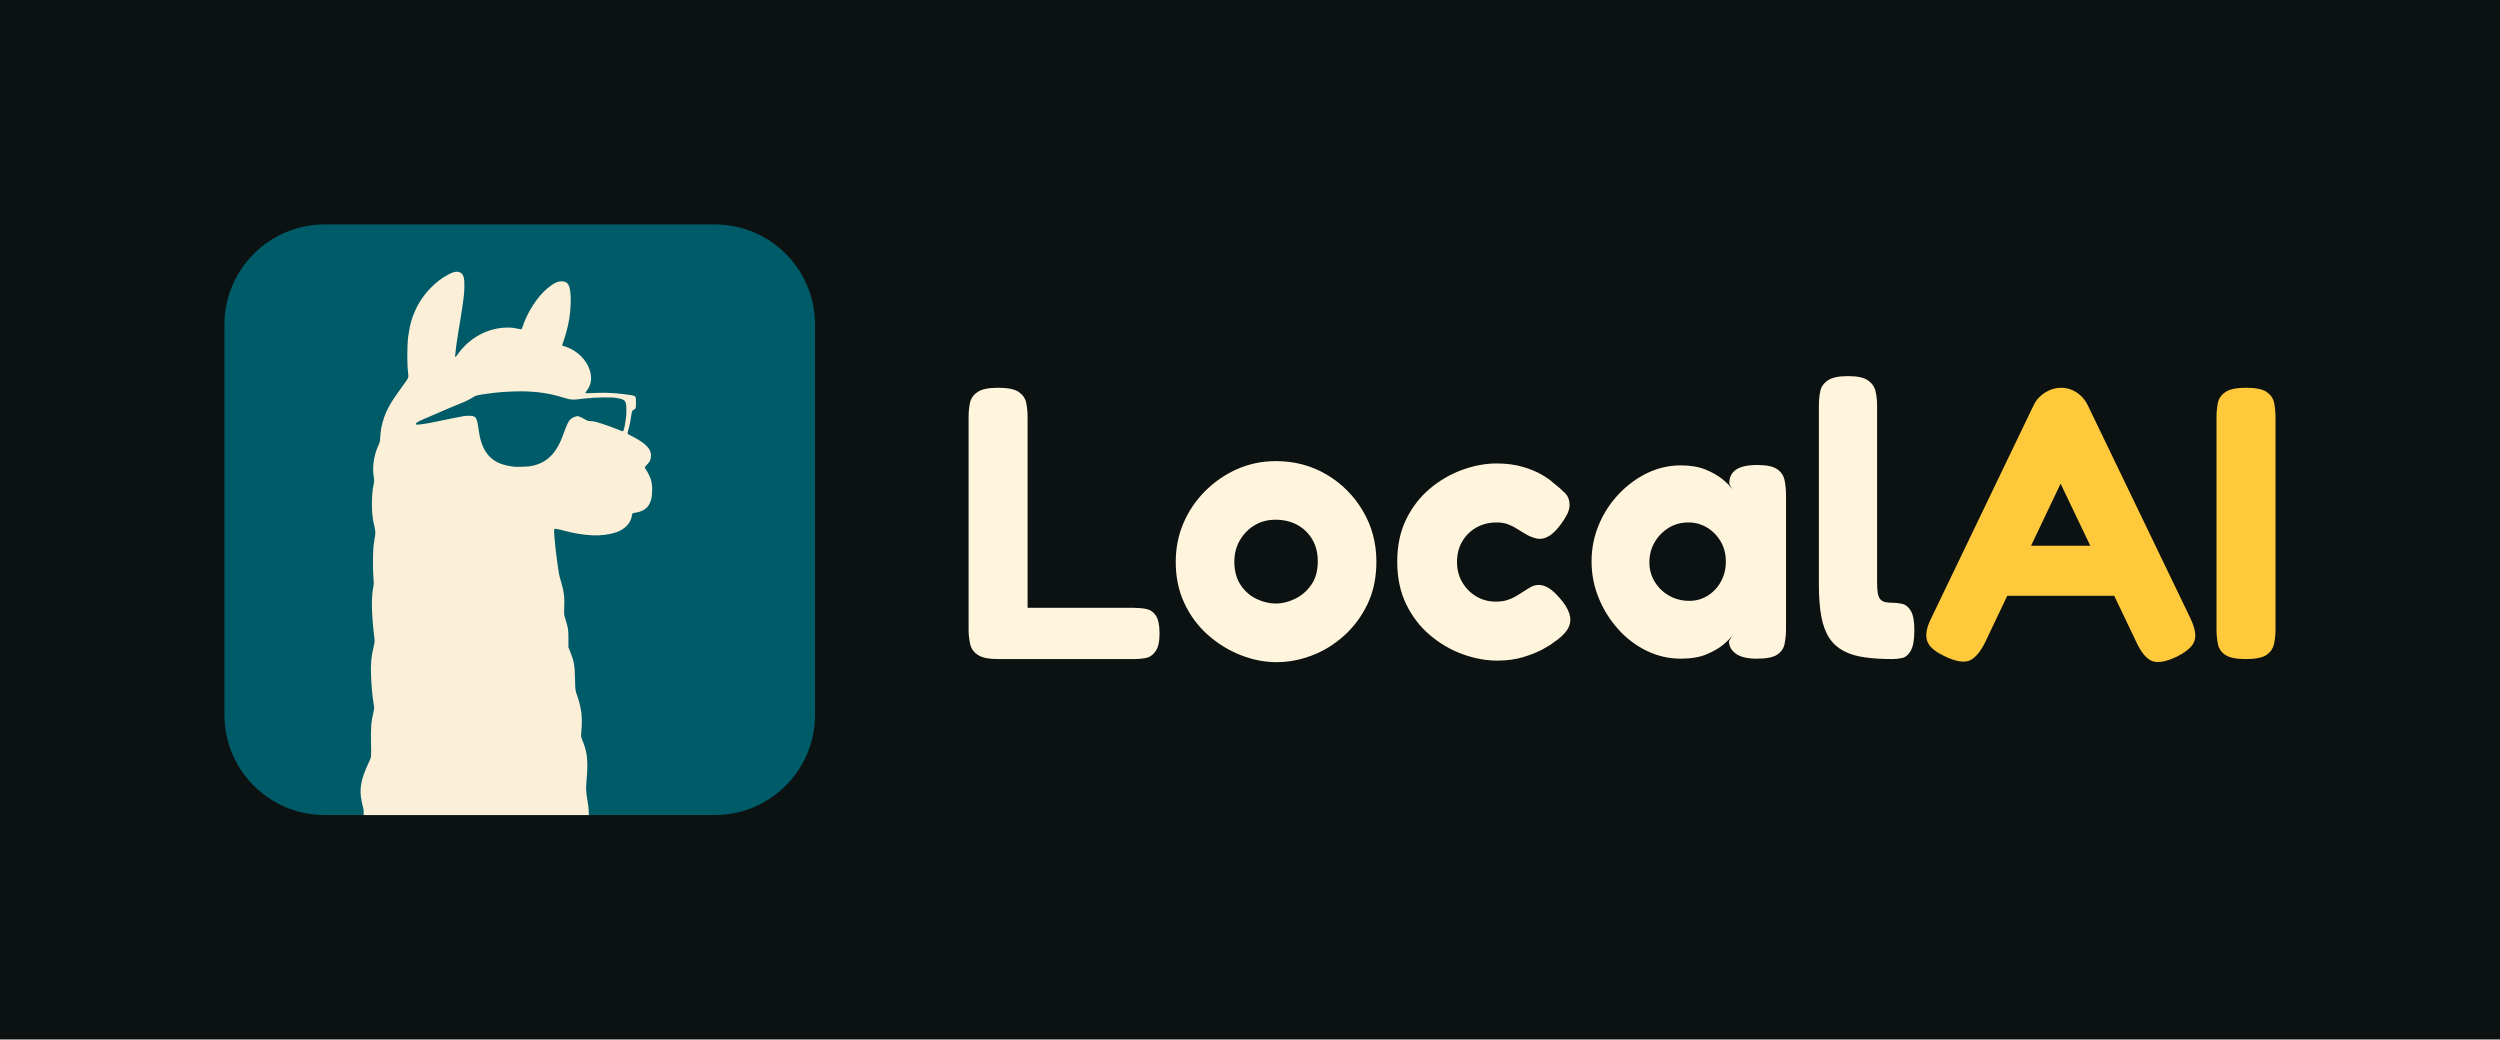
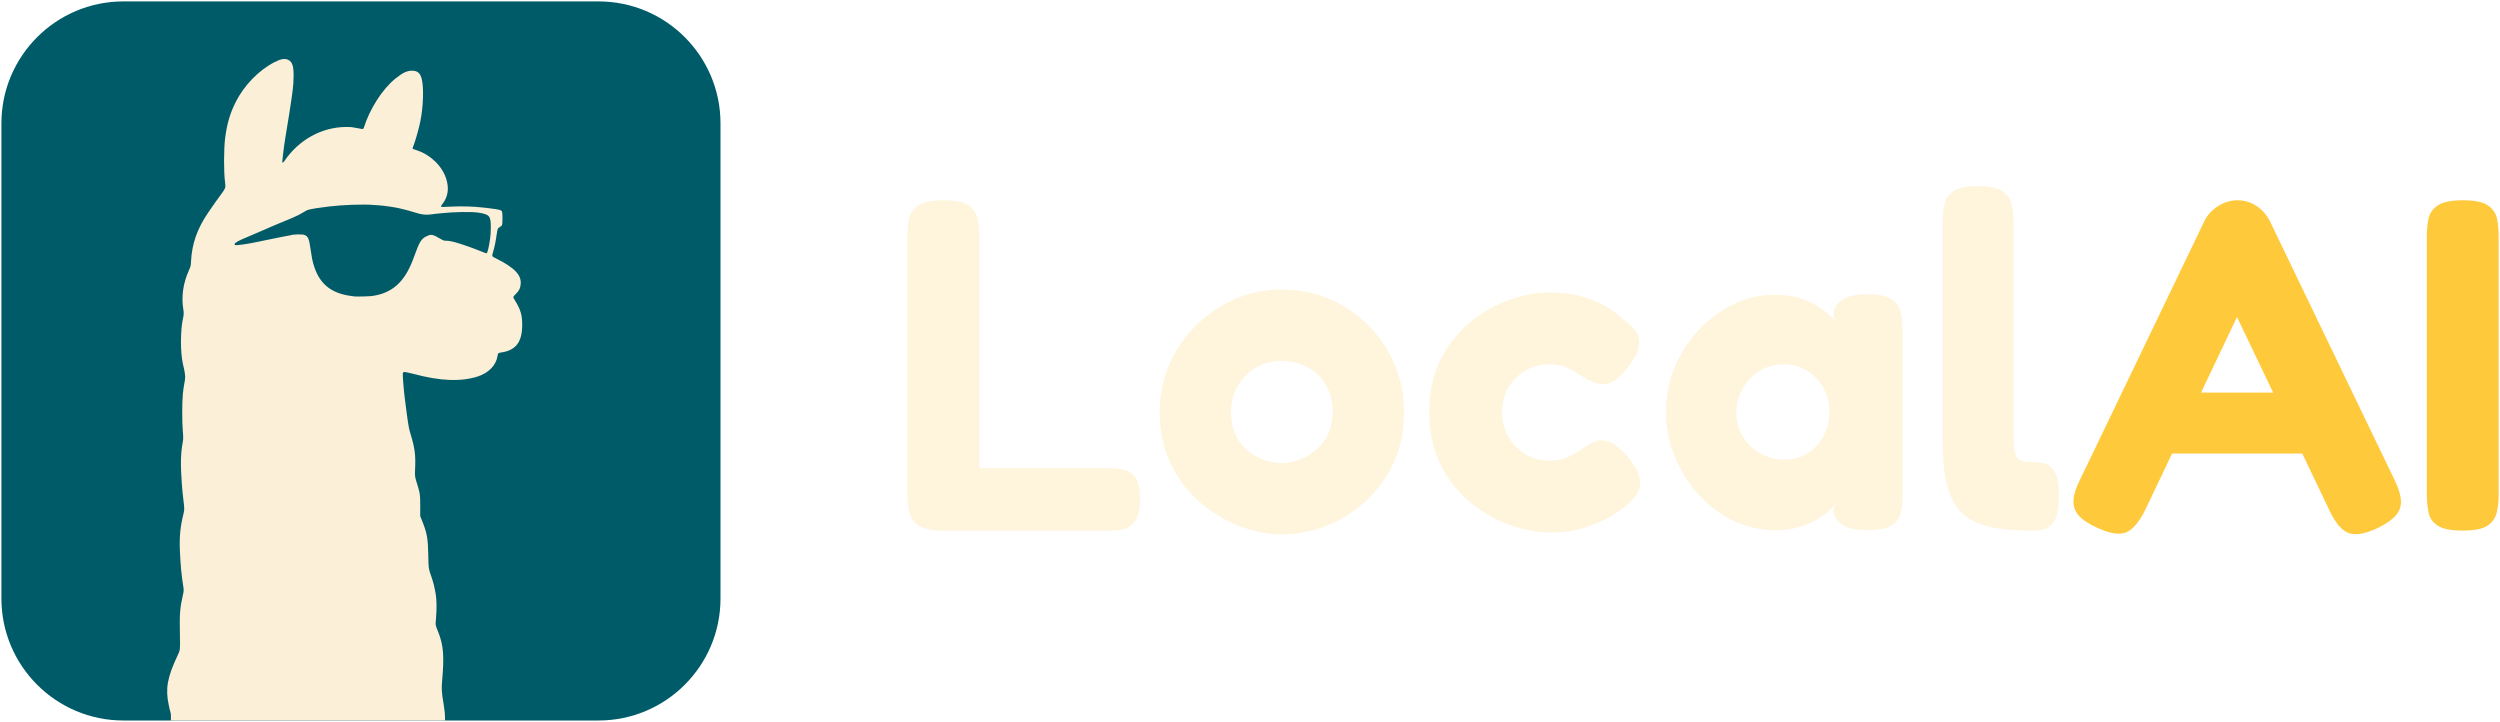
- <svg xmlns="http://www.w3.org/2000/svg" viewBox="-389.1 -389.1 4334.4 1802.2">
-   <rect x="-389.1" y="-389.1" width="4334.4" height="1802.2" fill="#0c1211" />
+ <svg xmlns="http://www.w3.org/2000/svg" viewBox="-2 -2 3560 1028">
  <rect width="1024" height="1024" rx="173.8" fill="#005b69" />
  <path fill="#fcefd7" fill-rule="evenodd" d="M241.4 1019.5C241.5 1015.7 241.4 1014.5 240.8 1012.6C239.4 1007.4 239.0 1005.5 238.2 1001.5C233.4 978.5 236.2 962.6 250.8 931.6C254.7 923.2 254.6 924.0 254.2 901.8C253.6 871.9 254.2 863.9 258.5 845.1C259.7 840.0 259.8 838.0 259.1 833.9C256.4 816.7 255.1 803.6 254.2 782.7C253.3 762.3 254.7 748.2 259.2 730.0C260.7 724.1 260.7 722.6 259.4 711.9C258.1 701.1 257.5 695.3 256.9 686.7C254.9 659.3 255.3 643.2 258.2 628.1C259.0 624.0 259.1 620.4 258.4 612.8C257.2 600.1 257.2 571.2 258.4 558.7C258.7 555.5 260.1 545.3 260.3 545.0C260.7 544.4 261.8 536.5 261.7 534.5C261.7 532.5 260.7 525.1 260.3 524.5C260.3 524.4 260.0 523.3 259.8 522.1C259.5 520.9 258.9 518.1 258.4 515.9C254.7 499.6 254.8 467.6 258.7 451.0C259.7 446.5 259.9 443.1 259.1 438.9C256.0 420.4 258.7 401.3 267.2 382.5C269.6 377.1 269.7 376.7 270.0 370.5C271.3 344.8 278.8 323.6 294.8 300.2C295.9 298.7 298.6 294.7 301.0 291.3C303.3 287.8 307.3 282.2 309.9 278.8C319.4 266.0 319.6 265.6 318.5 257.8C316.5 242.8 316.6 209.3 318.7 193.8C321.4 173.6 325.6 159.4 333.6 143.4C345.4 119.8 366.4 98.1 388.5 86.7C397.6 81.9 403.6 80.9 408.4 83.2C414.6 86.3 416.5 92.7 416.0 109.1C415.7 120.9 415.0 127.0 410.5 156.0C410.0 159.2 409.5 162.7 409.3 163.7C409.2 164.8 408.4 169.7 407.5 174.7C406.7 179.7 405.7 185.5 405.4 187.5C405.1 189.6 404.6 192.4 404.4 193.8C403.4 199.4 401.7 211.6 401.1 217.5C400.9 219.9 400.5 222.8 400.4 223.9C399.4 230.4 400.2 231.3 403.1 227.1C423.8 196.8 456.2 179.0 491.0 178.8C497.9 178.8 499.0 178.9 507.7 180.6C509.8 181.0 512.2 181.4 512.9 181.6C514.7 181.9 515.6 181.5 516.1 179.9C524.4 153.2 542.5 125.0 560.7 110.2C571.5 101.5 577.4 98.7 584.8 98.7C592.5 98.7 596.5 102.1 598.6 110.6C601.6 122.9 600.8 149.5 596.7 170.1C594.6 180.9 589.9 197.3 587.0 204.9C585.9 207.4 585.5 208.9 585.6 209.4C585.8 210.2 585.8 210.2 591.3 211.9C610.8 218.2 627.4 234.1 633.3 252.3C637.8 266.1 636.1 278.0 628.0 288.6C624.6 293.1 624.3 293.0 636.4 292.4C655.8 291.4 671.7 291.9 686.4 293.6C688.3 293.9 690.8 294.1 691.9 294.2C699.8 295.0 709.3 296.5 711.0 297.5C713.2 298.6 713.5 300.0 713.5 308.8C713.5 318.5 713.3 319.3 709.9 321.2C706.5 323.2 706.5 323.3 705.2 332.3C703.6 343.3 702.4 349.0 700.0 357.3C698.3 363.1 698.2 363.0 704.3 366.0C731.0 379.3 741.0 389.9 739.4 403.2C738.7 408.9 737.3 411.8 732.5 416.6C728.2 421.0 728.2 420.7 731.2 425.6C739.4 439.0 741.7 446.6 741.6 460.7C741.6 485.2 732.5 497.0 711.3 500.0C707.3 500.6 707.1 500.8 706.4 505.4C704.3 518.2 693.7 529.1 678.6 534.0C654.5 541.8 624.9 540.7 586.7 530.4C583.7 529.6 579.5 528.6 577.4 528.2C571.1 527.0 571.1 526.8 572.0 539.9C572.9 553.2 574.4 566.9 577.5 589.1C579.9 606.1 580.4 608.8 582.9 616.9C588.8 636.5 590.0 646.1 589.1 665.8C588.7 675.4 588.8 676.6 590.6 682.5C596.3 701.1 596.4 701.5 596.4 719.3L596.4 733.0L599.3 740.2C606.2 757.5 607.4 764.5 607.9 789.3C608.2 807.0 608.2 807.7 611.8 817.7C613.5 822.6 614.9 827.3 615.6 830.1C618.8 843.9 619.2 847.2 619.6 858.2C619.8 863.9 619.5 871.7 618.7 881.1C618.0 888.3 617.8 887.4 622.3 898.7C629.5 917.0 630.7 932.5 627.6 967.2C626.6 978.6 626.9 984.2 629.3 998.0C630.9 1007.2 631.7 1014.3 631.7 1020.2L631.7 1024.0L436.5 1024.0L241.4 1024.0L241.4 1019.5ZM527.8 419.5C555.9 415.7 573.7 400.0 585.7 368.7C588.1 362.5 589.2 359.4 591.2 354.1C596.4 340.4 599.5 336.5 607.8 333.4C612.5 331.5 615.0 332.2 624.6 337.8C629.3 340.5 630.2 340.8 633.2 340.8C636.5 340.8 641.3 341.6 645.2 342.7C655.5 345.6 673.0 351.7 684.2 356.4C688.6 358.3 690.6 358.9 691.1 358.5C692.3 357.8 694.3 349.2 695.7 339.5C696.7 332.0 696.9 329.4 696.9 321.9C696.9 305.4 695.3 303.4 679.4 300.8C670.0 299.3 644.4 299.7 626.9 301.6C625.3 301.7 621.7 302.1 618.9 302.4C616.0 302.8 612.7 303.1 611.6 303.3C604.8 304.3 597.9 303.6 590.0 300.9C583.5 298.8 575.9 296.8 567.1 294.7C559.4 293.0 546.9 291.1 538.8 290.5C536.4 290.4 532.5 290.1 530.2 289.9C516.0 288.6 485.6 289.7 466.9 292.0C455.7 293.5 450.5 294.2 448.3 294.5C435.3 296.8 436.1 296.6 430.4 300.1C425.9 302.9 420.5 305.6 414.4 308.2C408.8 310.5 395.1 316.2 390.1 318.3C388.1 319.1 383.7 321.0 380.3 322.5C376.8 324.1 371.9 326.2 369.3 327.3C362.0 330.3 356.8 332.6 343.4 338.4C334.1 342.5 330.8 345.0 332.4 346.8C333.5 348.0 349.8 345.7 367.8 341.8C381.7 338.8 388.1 337.5 393.5 336.5C396.6 335.9 400.8 335.1 403.1 334.6C405.3 334.1 408.2 333.6 409.6 333.4C411.0 333.2 412.2 333.0 412.3 332.9C414.3 331.7 428.4 331.3 431.4 332.5C436.8 334.6 438.1 337.6 440.4 353.8C441.9 364.4 442.7 368.5 444.3 374.0C452.0 401.5 468.8 415.7 498.2 419.5C500.1 419.8 502.1 420.1 502.6 420.1C505.5 420.5 523.4 420.1 527.8 419.5Z" />
  <g transform="translate(1253.2 747.5)">
    <path transform="translate(0.00 0)" d="M88.15 6.06Q63.93 6.06 53.16 -1.01Q42.39 -8.07 39.70 -20.19Q37.01 -32.30 37.01 -45.09V-413.17Q37.01 -426.63 39.37 -438.07Q41.72 -449.51 52.49 -456.91Q63.25 -464.31 88.15 -464.31Q113.72 -464.31 124.15 -456.91Q134.58 -449.51 136.94 -438.07Q139.29 -426.63 139.29 -413.17V-82.77H323.67Q335.11 -82.77 345.21 -80.75Q355.30 -78.73 361.69 -69.31Q368.08 -59.89 368.08 -38.36Q368.08 -17.50 361.35 -7.74Q354.63 2.02 344.87 4.04Q335.11 6.06 323.67 6.06Z" fill="#fff4dc" />
    <path transform="translate(382.01 0)" d="M189.09 11.44Q157.46 11.44 126.17 -1.01Q94.88 -13.46 69.31 -36.34Q43.74 -59.22 28.94 -91.18Q14.13 -123.14 14.13 -162.17Q14.13 -198.51 27.59 -229.80Q41.05 -261.09 65.27 -285.32Q89.50 -309.54 120.79 -323.34Q152.08 -337.13 187.74 -337.13Q236.19 -337.13 275.56 -313.91Q314.92 -290.70 338.48 -251.00Q362.03 -211.30 362.03 -162.85Q362.03 -121.80 346.89 -89.83Q331.75 -57.87 306.51 -34.99Q281.28 -12.11 250.66 -0.34Q220.04 11.44 189.09 11.44ZM187.74 -90.17Q203.89 -90.17 220.72 -98.25Q237.54 -106.32 248.98 -122.47Q260.42 -138.62 260.42 -163.52Q260.42 -185.05 251.00 -201.20Q241.58 -217.35 225.09 -226.44Q208.60 -235.52 187.07 -235.52Q166.88 -235.52 151.07 -226.10Q135.26 -216.68 125.50 -200.19Q115.74 -183.71 115.74 -162.85Q115.74 -138.62 126.84 -122.13Q137.95 -105.65 154.77 -97.91Q171.59 -90.17 187.74 -90.17Z" fill="#fff4dc" />
    <path transform="translate(759.98 0)" d="M193.80 8.75Q164.19 8.75 133.57 -2.36Q102.96 -13.46 77.05 -35.33Q51.14 -57.20 35.66 -89.16Q20.19 -121.12 20.19 -162.85Q20.19 -204.57 35.66 -236.19Q51.14 -267.82 76.71 -289.35Q102.28 -310.89 132.90 -321.99Q163.52 -333.09 192.45 -333.09Q217.35 -333.09 237.20 -327.37Q257.05 -321.65 270.85 -313.58Q284.64 -305.50 290.70 -299.45Q302.14 -290.70 310.89 -281.95Q319.63 -273.20 318.96 -259.07Q318.29 -251.67 314.25 -243.93Q310.21 -236.19 304.16 -228.12Q283.97 -199.86 263.78 -202.55Q253.69 -204.57 245.28 -209.28Q236.87 -213.99 229.13 -219.03Q221.39 -224.08 212.64 -227.45Q203.89 -230.81 192.45 -230.81Q172.94 -230.81 157.46 -222.06Q141.98 -213.31 132.90 -197.84Q123.82 -182.36 123.82 -162.17Q123.82 -142.66 132.90 -127.18Q141.98 -111.70 157.13 -102.62Q172.27 -93.54 191.11 -93.54Q202.55 -93.54 210.96 -96.23Q219.37 -98.92 225.43 -102.62Q231.48 -106.32 234.85 -108.34Q242.92 -113.72 250.32 -118.10Q257.73 -122.47 265.80 -122.47Q275.22 -122.47 285.32 -115.40Q295.41 -108.34 307.52 -92.86Q318.29 -78.73 319.97 -66.62Q321.65 -54.51 314.25 -43.74Q306.85 -32.97 291.37 -22.88Q285.99 -18.17 272.19 -10.77Q258.40 -3.36 238.55 2.69Q218.70 8.75 193.80 8.75Z" fill="#fff4dc" />
    <path transform="translate(1101.61 0)" d="M302.14 5.38Q277.24 5.38 265.46 -3.36Q253.69 -12.11 253.69 -24.90L260.42 -36.34Q256.38 -29.61 244.94 -19.85Q233.50 -10.09 215.33 -2.36Q197.16 5.38 170.25 5.38Q139.29 5.38 111.37 -8.07Q83.44 -21.53 61.91 -45.42Q40.37 -69.31 27.93 -99.59Q15.48 -129.87 15.48 -163.52Q15.48 -196.49 27.93 -226.44Q40.37 -256.38 62.24 -279.60Q84.11 -302.81 111.70 -316.27Q139.29 -329.73 170.25 -329.73Q195.15 -329.73 212.64 -322.66Q230.14 -315.60 241.91 -306.18Q253.69 -296.76 259.74 -288.01L254.36 -297.43Q253.69 -313.58 265.46 -321.99Q277.24 -330.40 302.81 -330.40Q327.04 -330.40 337.47 -323.00Q347.90 -315.60 350.25 -303.48Q352.61 -291.37 352.61 -277.91V-45.76Q352.61 -32.97 350.25 -20.86Q347.90 -8.75 337.47 -1.68Q327.04 5.38 302.14 5.38ZM185.05 -94.88Q202.55 -94.88 217.01 -103.97Q231.48 -113.05 239.89 -128.53Q248.31 -144.00 248.31 -162.85Q248.31 -182.36 239.56 -197.50Q230.81 -212.64 216.01 -221.73Q201.20 -230.81 183.71 -230.81Q164.19 -230.81 149.05 -221.39Q133.91 -211.97 124.83 -196.49Q115.74 -181.01 115.74 -161.50Q115.74 -143.33 124.83 -128.19Q133.91 -113.05 149.72 -103.97Q165.54 -94.88 185.05 -94.88Z" fill="#fff4dc" />
    <path transform="translate(1482.27 0)" d="M156.79 6.06Q129.20 6.06 108.00 3.03Q86.81 0.00 71.67 -8.07Q56.52 -16.15 47.10 -30.28Q37.68 -44.41 33.31 -66.95Q28.94 -89.50 28.94 -122.47V-433.36Q28.94 -446.82 31.29 -458.25Q33.65 -469.69 44.41 -477.10Q55.18 -484.50 79.40 -484.50Q103.63 -484.50 114.06 -477.10Q124.49 -469.69 127.18 -458.25Q129.87 -446.82 129.87 -433.36V-127.18Q129.87 -116.41 130.88 -109.35Q131.89 -102.28 134.92 -98.25Q137.95 -94.21 143.33 -92.86Q148.71 -91.52 157.46 -91.52Q165.54 -91.52 173.95 -89.50Q182.36 -87.48 188.42 -77.39Q194.47 -67.29 194.47 -43.74Q194.47 -19.51 188.42 -8.75Q182.36 2.02 173.95 4.04Q165.54 6.06 156.79 6.06Z" fill="#fff4dc" />
    <path transform="translate(1692.07 0)" d="M462.97 -65.27Q471.04 -48.45 471.71 -36.67Q472.39 -24.90 464.65 -15.81Q456.91 -6.73 439.41 2.02Q412.50 14.80 397.69 9.76Q382.89 4.71 370.10 -22.21L238.21 -298.10L106.99 -22.21Q93.54 4.04 79.07 9.08Q64.60 14.13 37.68 1.35Q20.19 -6.73 12.45 -15.81Q4.71 -24.90 5.38 -37.35Q6.06 -49.80 14.80 -66.62L191.78 -434.70Q198.51 -448.16 211.63 -456.24Q224.75 -464.31 238.88 -464.31Q248.98 -464.31 257.73 -460.61Q266.47 -456.91 273.54 -450.18Q280.61 -443.45 285.32 -434.03ZM125.16 -103.63 166.88 -190.43H310.21L351.93 -103.63Z" fill="#ffc93c" />
    <path transform="translate(2173.69 0)" d="M77.39 6.06Q53.16 6.06 42.39 -1.01Q31.63 -8.07 29.27 -20.19Q26.92 -32.30 26.92 -45.09V-413.17Q26.92 -426.63 29.27 -438.07Q31.63 -449.51 42.39 -456.91Q53.16 -464.31 78.06 -464.31Q103.63 -464.31 114.06 -456.91Q124.49 -449.51 126.84 -438.07Q129.20 -426.63 129.20 -412.50V-44.41Q129.20 -31.63 126.51 -19.85Q123.82 -8.07 113.39 -1.01Q102.96 6.06 77.39 6.06Z" fill="#ffc93c" />
  </g>
</svg>
